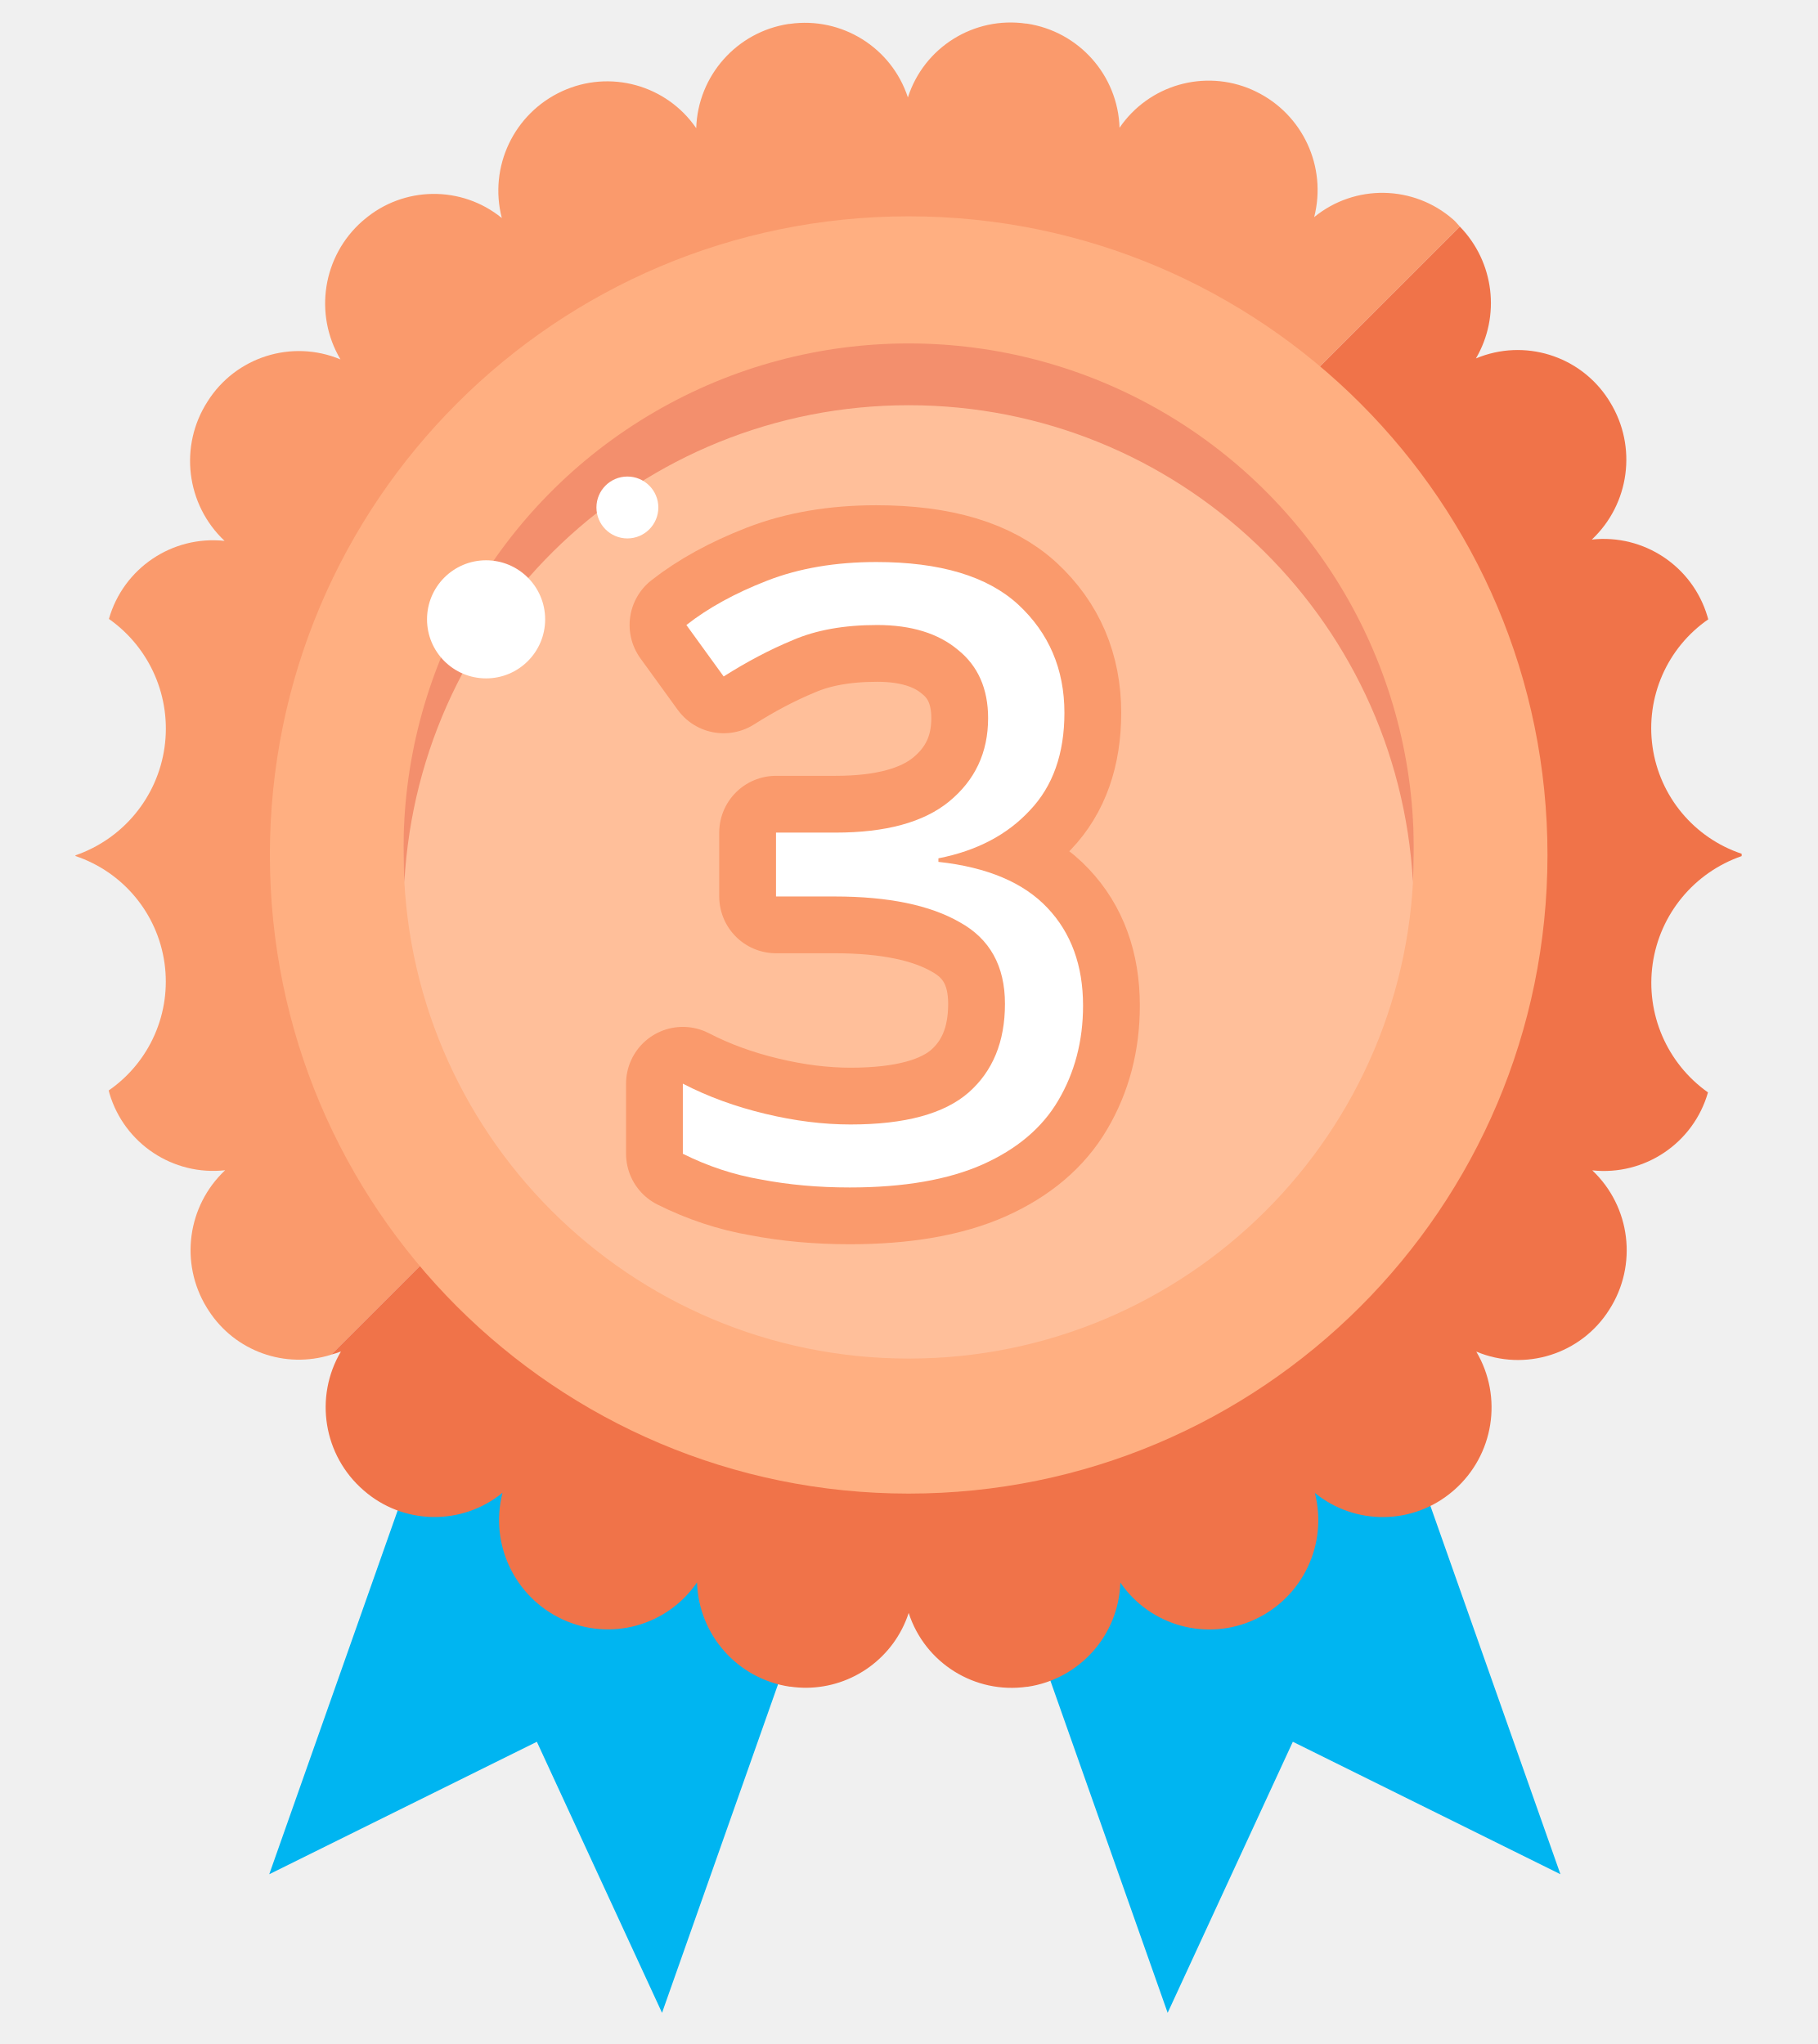
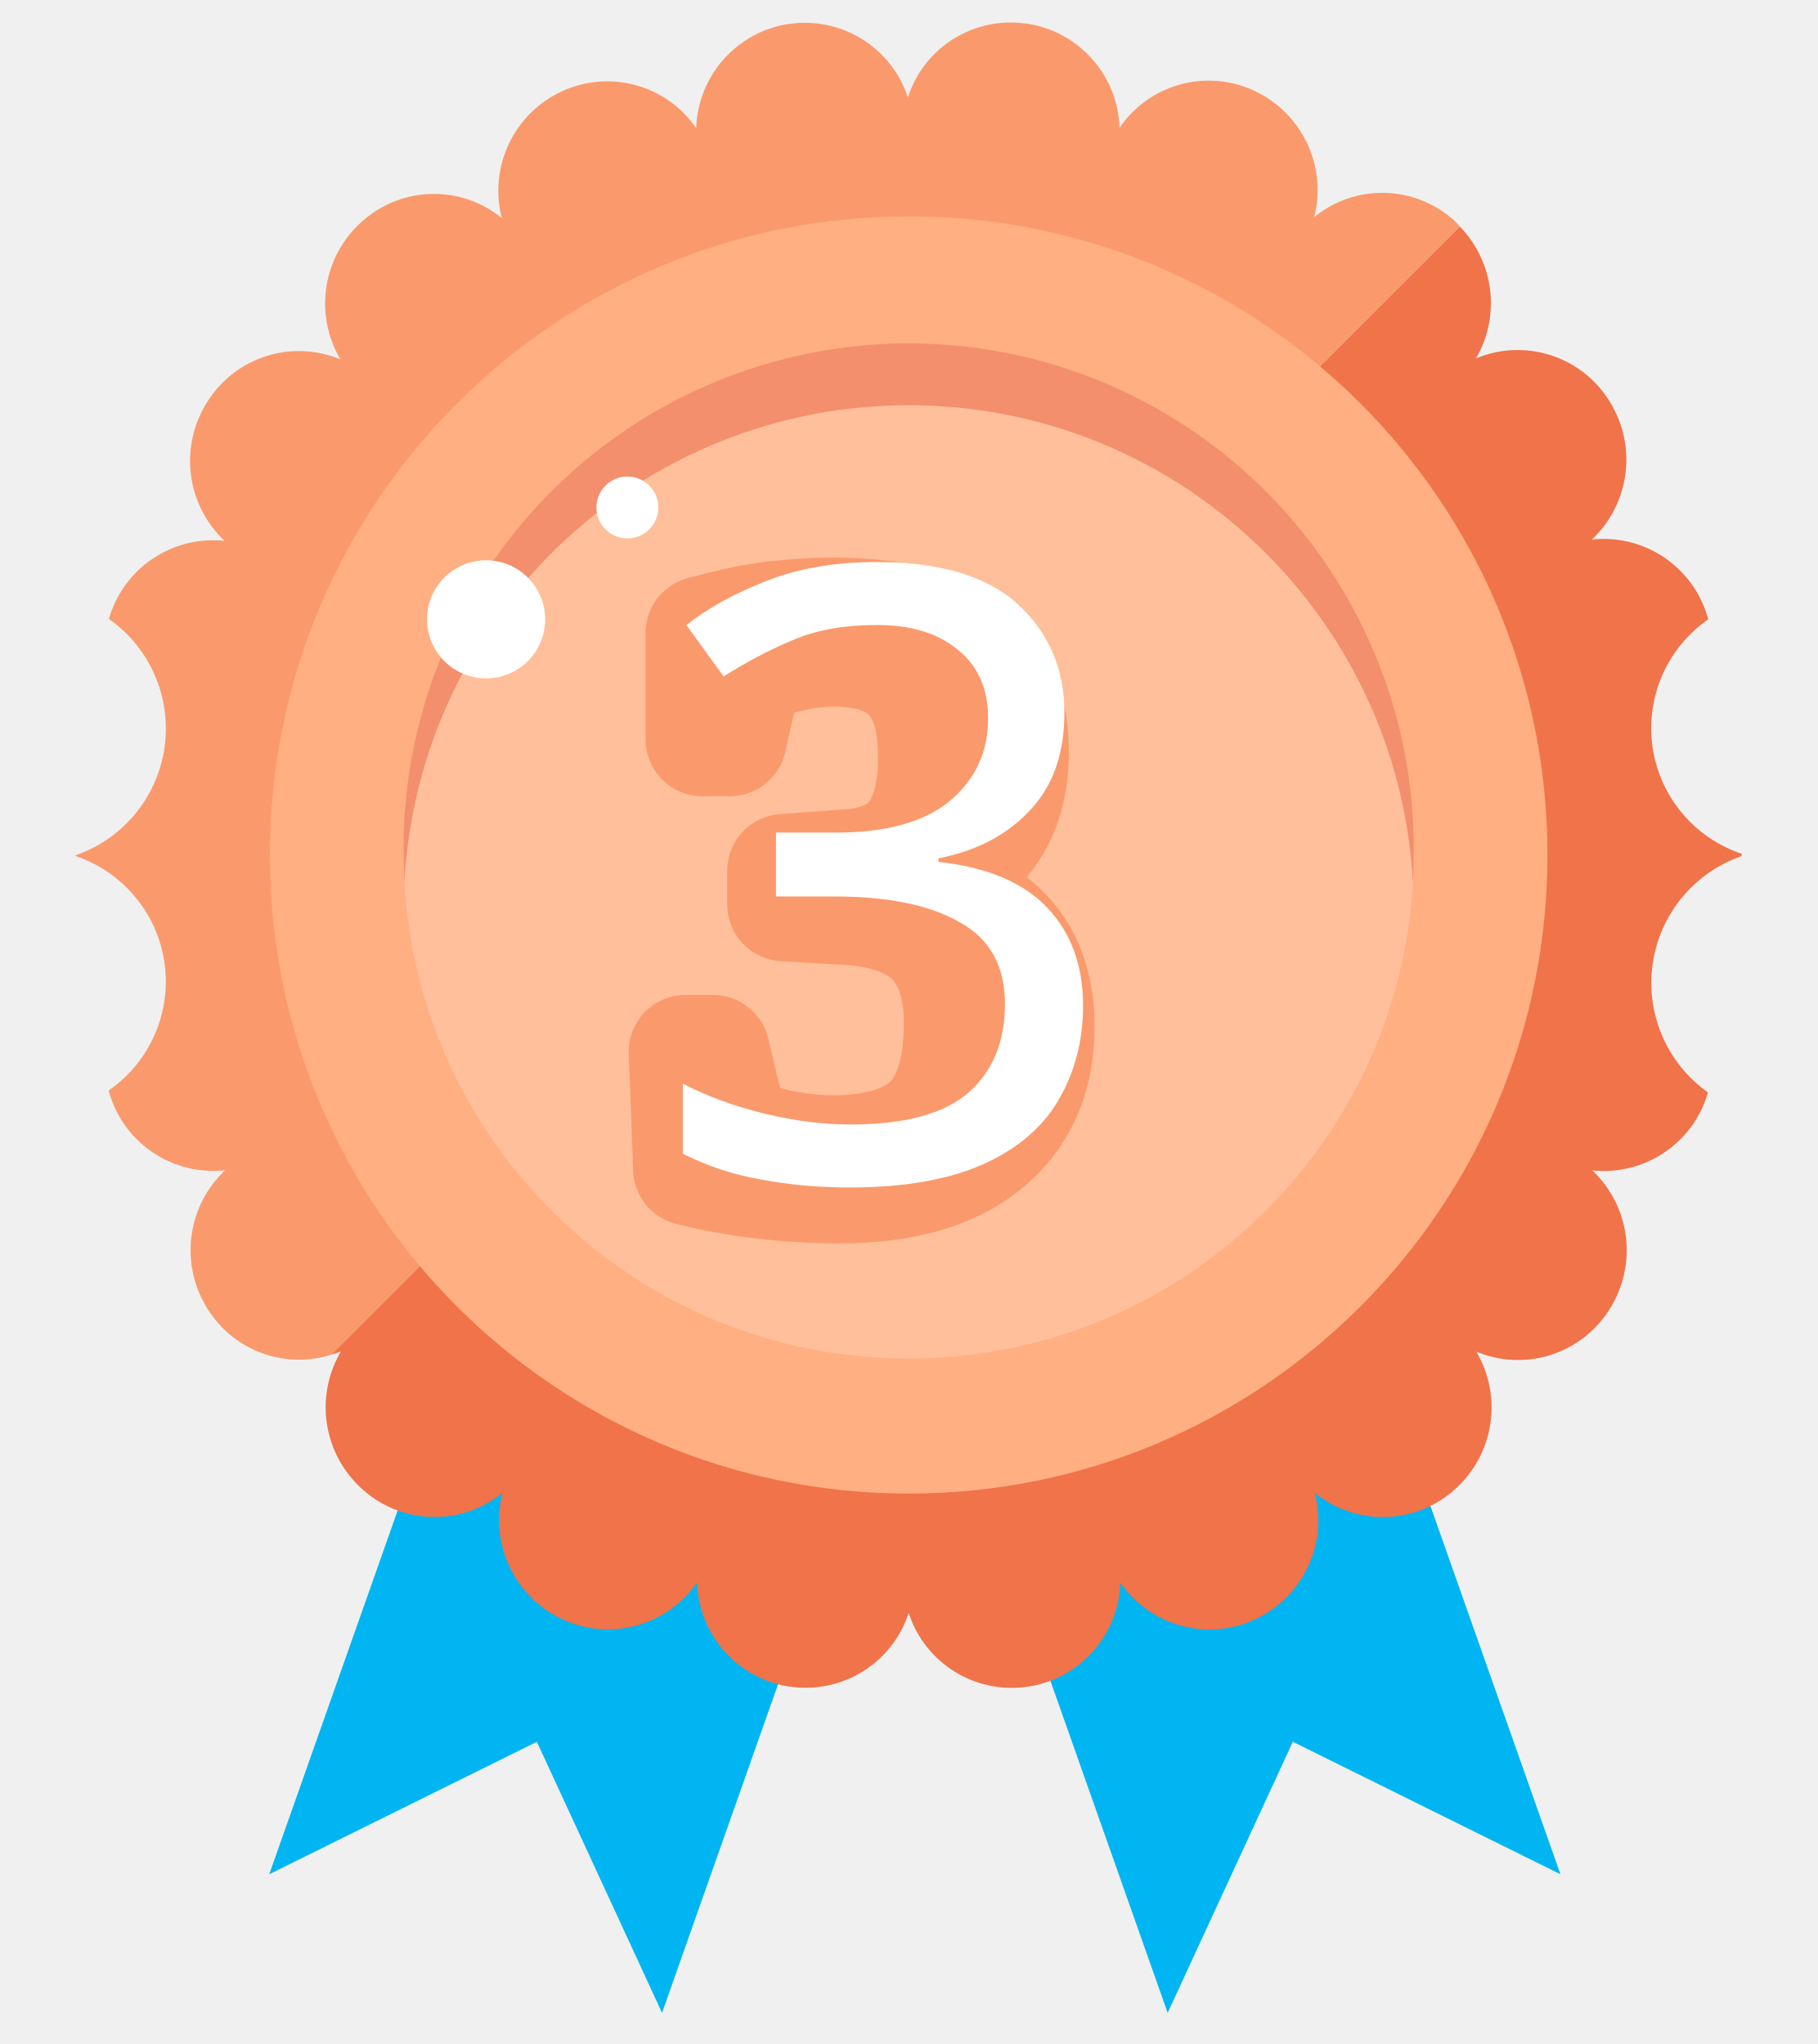
<svg xmlns="http://www.w3.org/2000/svg" width="32" height="36" viewBox="0 0 32 36">
  <defs>
    <style>
            .cls-9{fill:#fff}.cls-2{fill:#00b5f1}.cls-3{fill:#ff9d00}
        </style>
  </defs>
  <g id="medal_bronze_m" transform="translate(-48 -322)">
    <g id="그룹_19122" data-name="그룹 19122" transform="translate(49.333 322.394)">
      <g id="그룹_19117" data-name="그룹 19117" transform="translate(3.408 18.144)">
        <path id="패스_18386" d="M90.456 515.782l5.108-14.471-6.917-2.441-5.107 14.471 4.712-2.333z" class="cls-2" data-name="패스 18386" transform="translate(-83.54 -498.869)" />
        <path id="패스_18387" d="M116.845 515.782l-5.108-14.471 6.917-2.441 5.107 14.471-4.712-2.333z" class="cls-2" data-name="패스 18387" transform="translate(-101.026 -498.869)" />
      </g>
      <g id="그룹_19120" data-name="그룹 19120">
        <g id="그룹_19118" data-name="그룹 19118">
          <path id="패스_18388" d="M132.764 508.072l.193.059z" class="cls-3" data-name="패스 18388" transform="translate(-110.658 -486.432)" />
          <path id="패스_18389" d="M132.884 508.065l.1.065z" class="cls-3" data-name="패스 18389" transform="translate(-110.732 -486.427)" />
          <path id="패스_18390" d="M132.949 507.992l.052.12z" class="cls-3" data-name="패스 18390" transform="translate(-110.773 -486.382)" />
          <path id="패스_18391" fill="#fa9a6c" d="M98.822 454.574a1.894 1.894 0 0 0-2.446-.041 1.927 1.927 0 0 0-1.027-2.212c-.023-.012-.045-.022-.068-.032a1.9 1.9 0 0 0-2.332.67 1.917 1.917 0 0 0-1.632-1.834h-.013a1.9 1.9 0 0 0-2.082 1.3 1.907 1.907 0 0 0-2.083-1.295h-.012a1.918 1.918 0 0 0-1.632 1.837 1.9 1.9 0 0 0-2.362-.651 1.927 1.927 0 0 0-1.061 2.233 1.893 1.893 0 0 0-2.426.03l-.029.024a1.932 1.932 0 0 0-.386 2.436 1.9 1.9 0 0 0-2.341.742 1.935 1.935 0 0 0 .3 2.454 1.907 1.907 0 0 0-2.036 1.375 2.361 2.361 0 0 1-.589 4.163v.013a2.332 2.332 0 0 1 .585 4.129l.014.054a1.906 1.906 0 0 0 2.036 1.351 1.934 1.934 0 0 0-.324 2.418c.011.018.022.037.035.055a1.89 1.89 0 0 0 2.158.775L98.941 454.7c-.041-.044-.074-.088-.119-.126z" data-name="패스 18391" transform="translate(-74.569 -451.103)" />
          <path id="패스_18392" fill="#f07349" d="M86.826 482.825a1.893 1.893 0 0 0 2.445.043 1.929 1.929 0 0 0 1.054 2.228 1.9 1.9 0 0 0 2.371-.65 1.916 1.916 0 0 0 1.631 1.836h.013a1.942 1.942 0 0 0 .276.02 1.909 1.909 0 0 0 1.807-1.318 1.905 1.905 0 0 0 2.083 1.3h.012a1.916 1.916 0 0 0 1.632-1.835 1.9 1.9 0 0 0 2.363.652 1.928 1.928 0 0 0 1.062-2.231 1.894 1.894 0 0 0 2.427-.029l.028-.024a1.934 1.934 0 0 0 .387-2.436 1.9 1.9 0 0 0 2.343-.74 1.937 1.937 0 0 0-.3-2.452 1.907 1.907 0 0 0 2.037-1.373 2.363 2.363 0 0 1 .593-4.162v-.041a2.332 2.332 0 0 1-.588-4.129l-.015-.052a1.907 1.907 0 0 0-2.035-1.353 1.933 1.933 0 0 0 .323-2.416l-.034-.055a1.9 1.9 0 0 0-2.33-.719 1.933 1.933 0 0 0-.283-2.322l-19.872 19.867a1.693 1.693 0 0 0 .17-.055 1.934 1.934 0 0 0 .4 2.446z" data-name="패스 18392" transform="translate(-81.756 -456.97)" />
        </g>
        <g id="그룹_19119" data-name="그룹 19119" transform="translate(3.419 3.419)">
          <path id="패스_18393" fill="#ffaf81" d="M106.065 471.352A11.248 11.248 0 1 1 94.817 460.1a11.248 11.248 0 0 1 11.248 11.252z" data-name="패스 18393" transform="translate(-83.569 -460.103)" />
          <path id="패스_18394" fill="#ffbf9a" d="M107.555 475.125a8.894 8.894 0 1 1-8.893-8.895 8.893 8.893 0 0 1 8.893 8.895z" data-name="패스 18394" transform="translate(-87.413 -463.903)" />
          <path id="패스_18395" fill="#f38f6d" d="M98.66 467.227a8.894 8.894 0 0 1 8.879 8.4c.009-.165.014-.331.014-.5a8.894 8.894 0 1 0-17.787 0c0 .168.006.333.014.5a8.894 8.894 0 0 1 8.88-8.4z" data-name="패스 18395" transform="translate(-87.412 -463.903)" />
        </g>
      </g>
      <g id="그룹_19121" data-name="그룹 19121" transform="translate(6.185 7.996)">
        <path id="패스_18396" d="M92.931 477.083a1.04 1.04 0 1 1-1.04-1.04 1.041 1.041 0 0 1 1.04 1.04z" class="cls-9" data-name="패스 18396" transform="translate(-90.85 -474.565)" />
        <path id="패스_18397" d="M99.8 472.7a.545.545 0 1 1-.545-.545.545.545 0 0 1 .545.545z" class="cls-9" data-name="패스 18397" transform="translate(-95.726 -472.152)" />
      </g>
    </g>
-     <text id="_3" fill="#fff" stroke="#fa9a6c" stroke-linejoin="round" stroke-width="2px" data-name="3" font-family="NanumSquareEB, NanumSquare" font-size="15px" transform="translate(64 342.758)">
+     <text id="_3" fill="#fff" stroke="#fa9a6c" stroke-linejoin="round" stroke-width="2px" data-name="3" font-family="sans-serif;" font-size="15px" transform="translate(64 342.758)">
      <tspan x="-4.65" y="0">3</tspan>
    </text>
-     <text id="_3-2" fill="#fff" data-name="3" font-family="NanumSquareEB, NanumSquare" font-size="15px" transform="translate(64 342.758)">
+     <text id="_3-2" fill="#fff" data-name="3" font-family="sans-serif" font-size="15px" transform="translate(64 342.758)">
      <tspan x="-4.65" y="0">3</tspan>
    </text>
  </g>
</svg>
